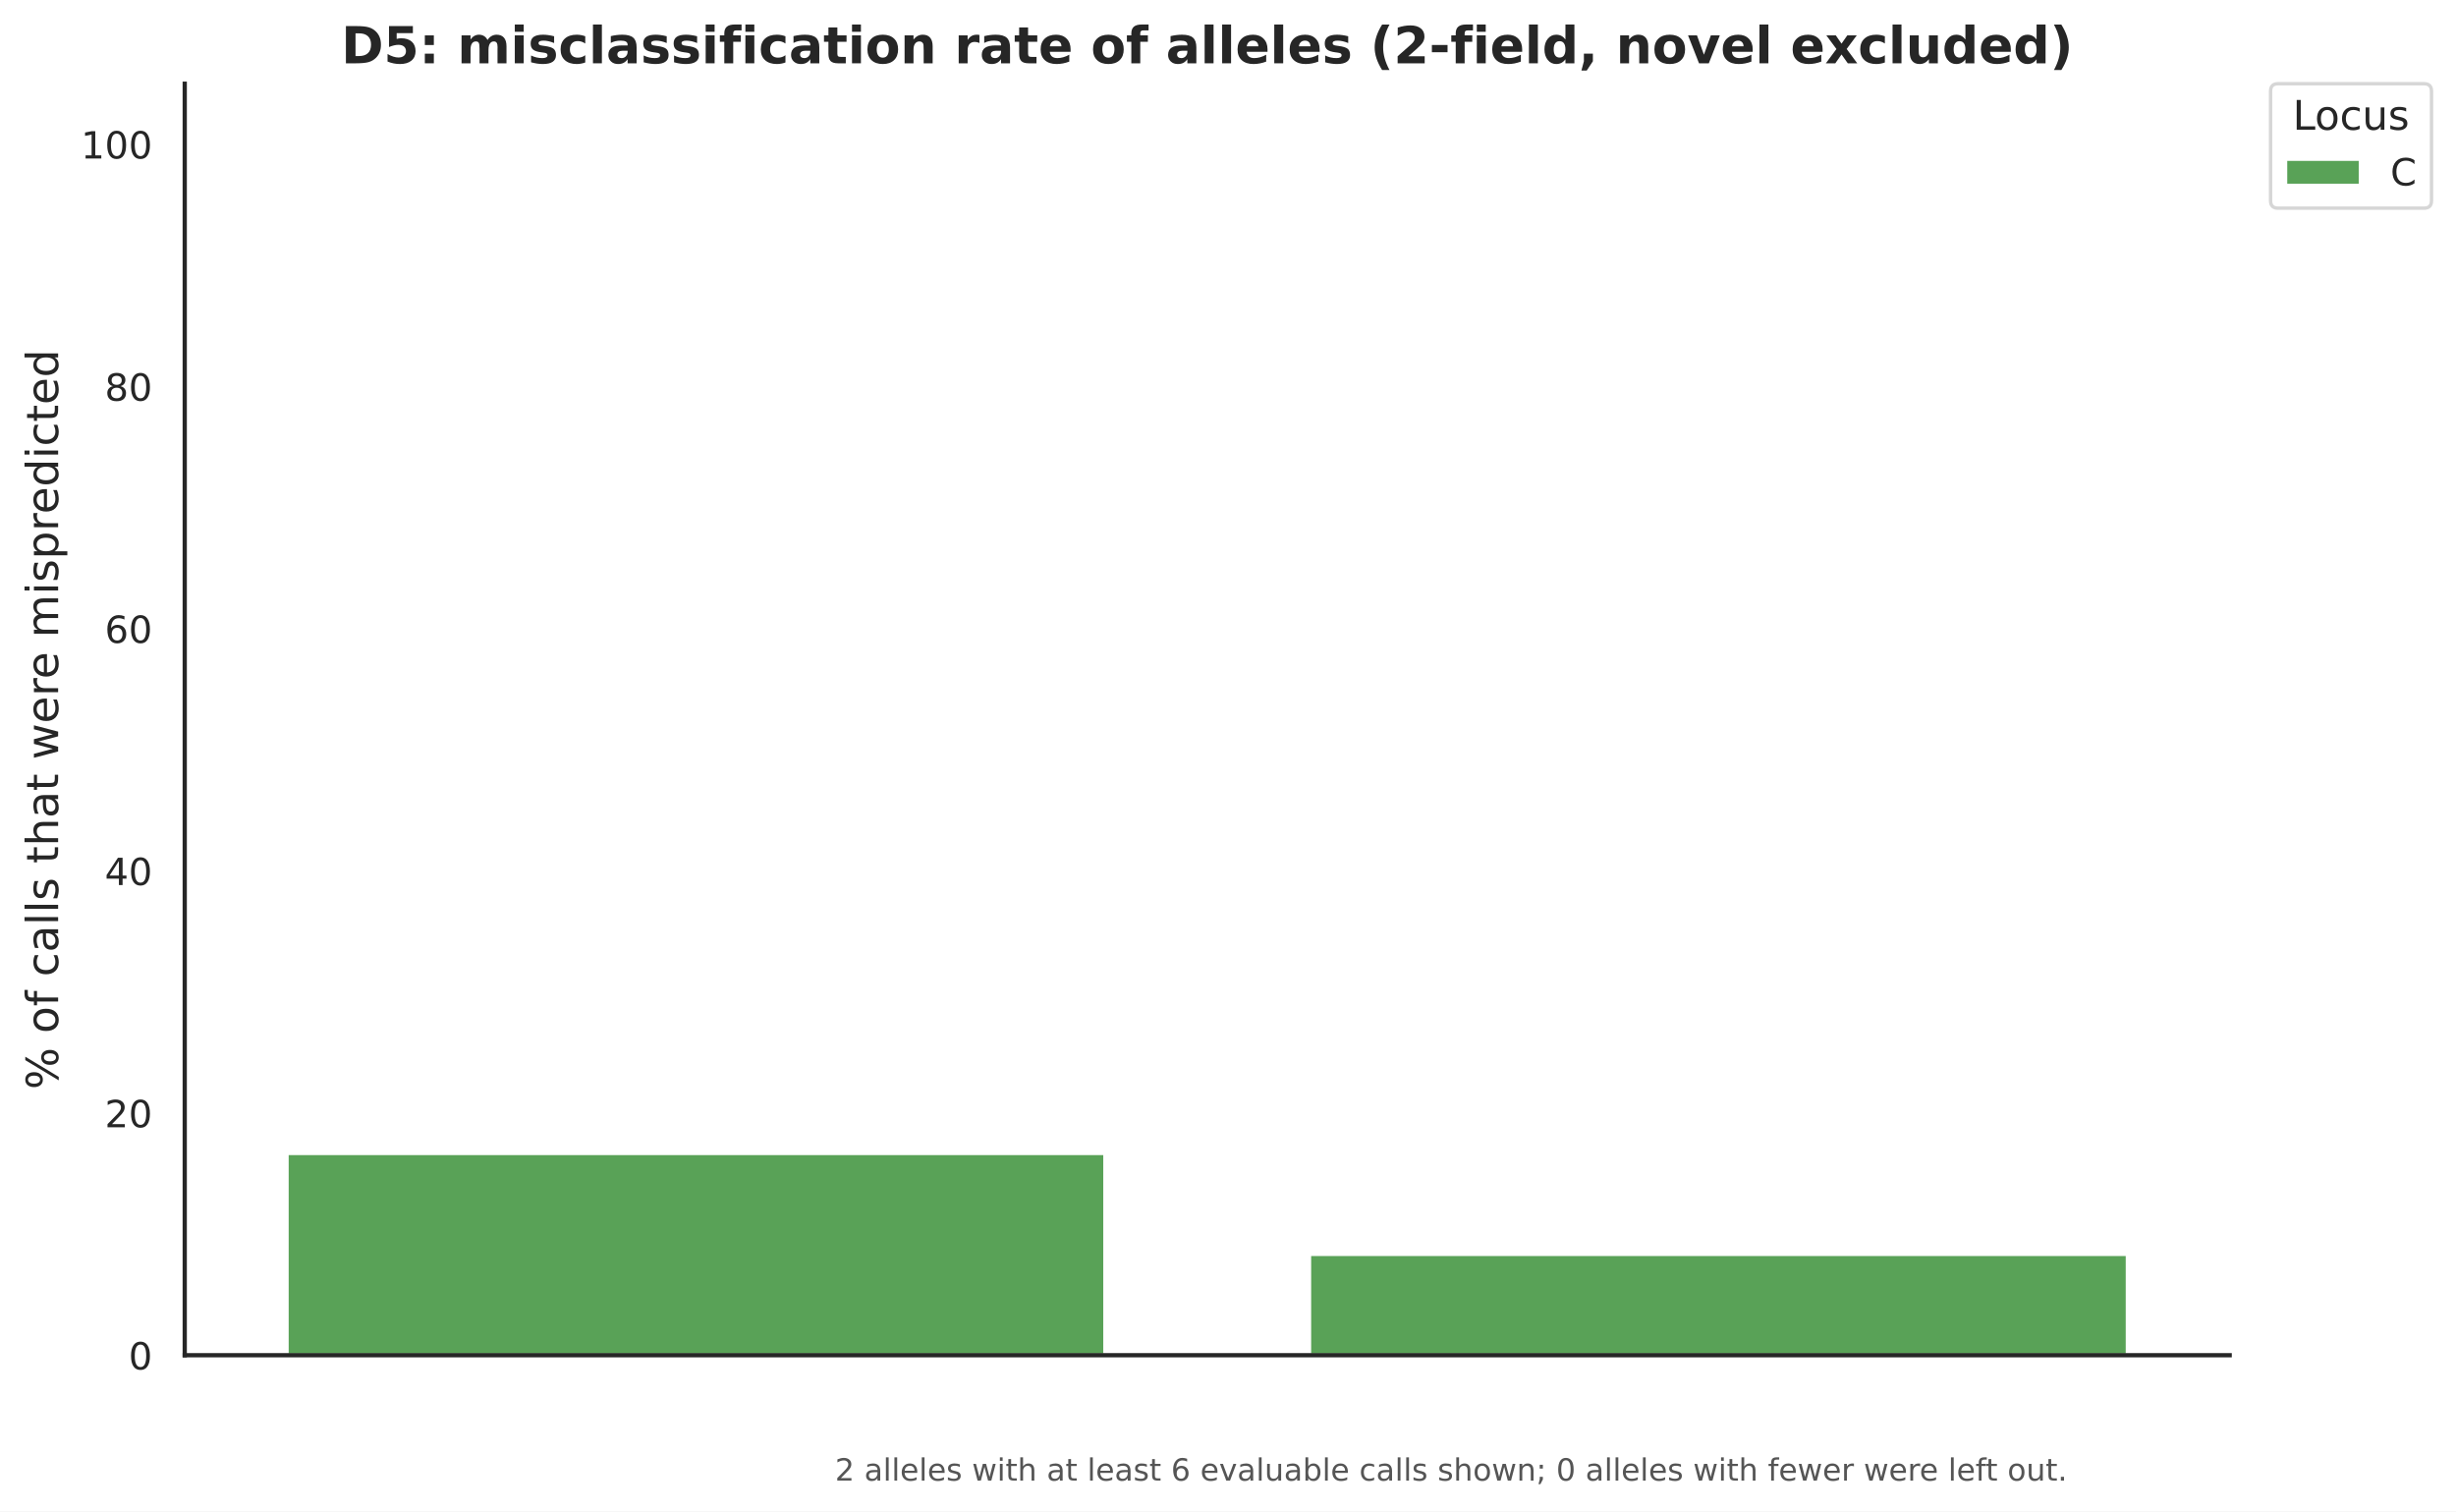
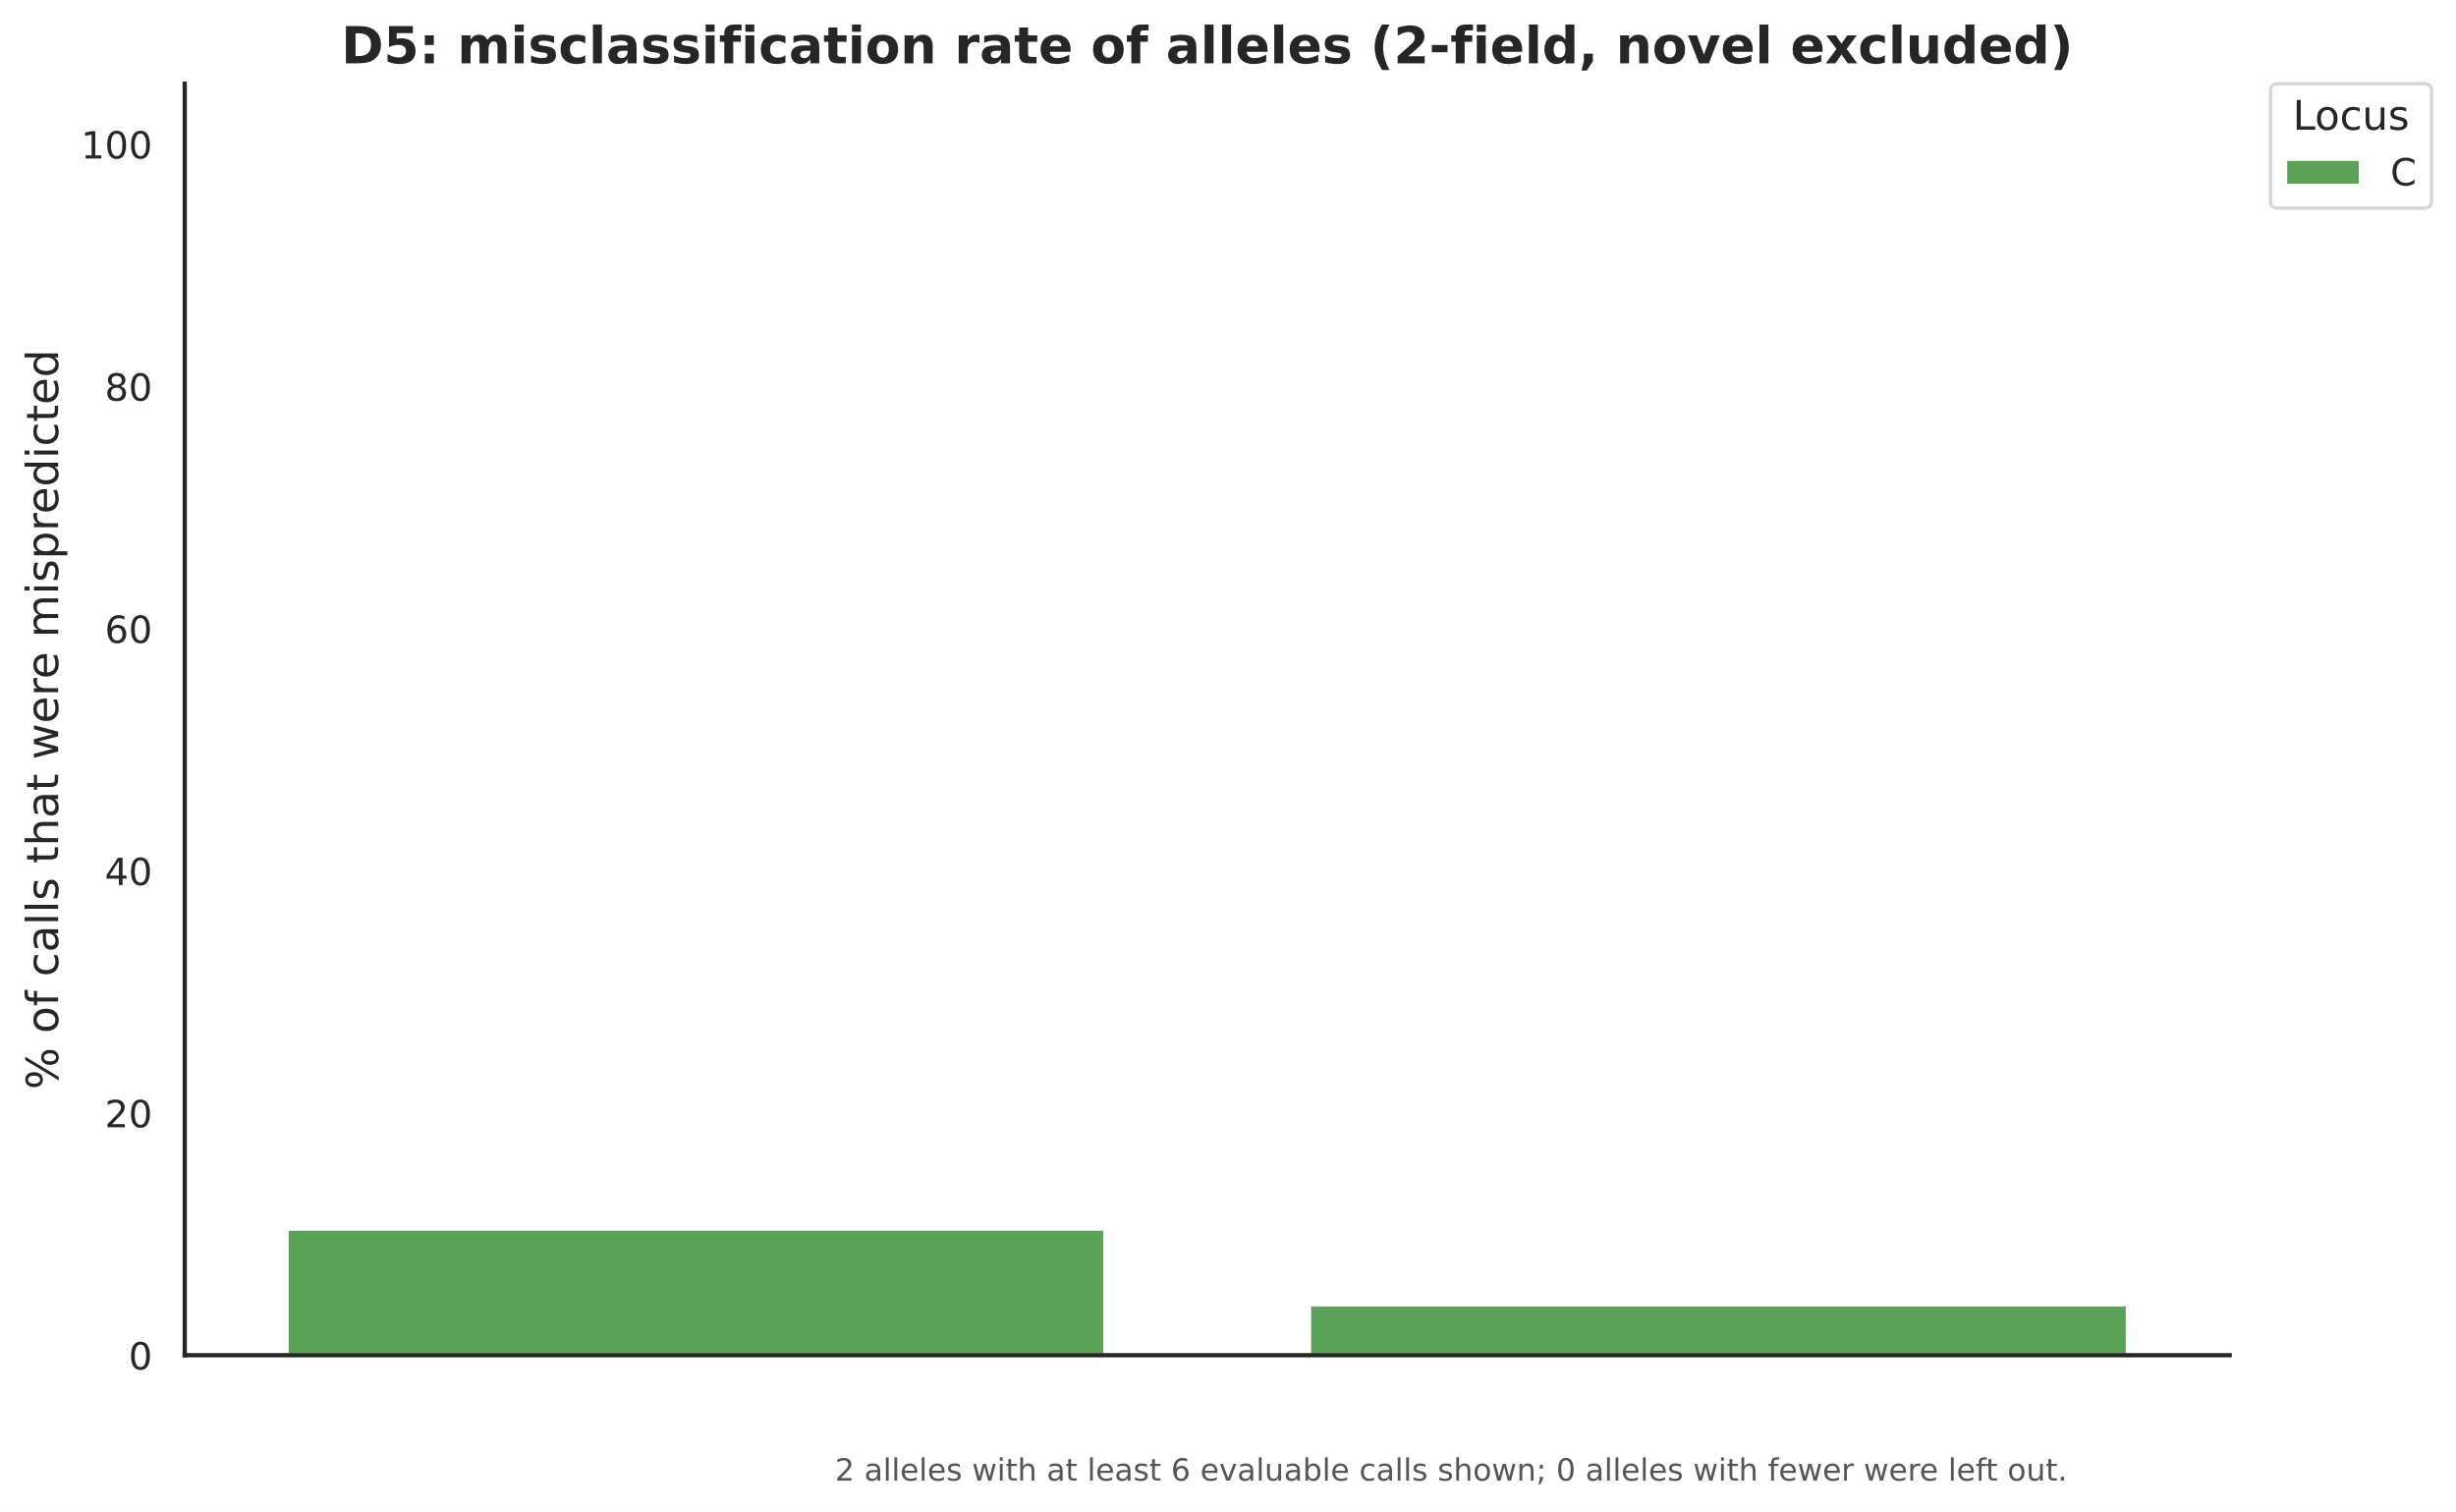
<svg xmlns="http://www.w3.org/2000/svg" xmlns:xlink="http://www.w3.org/1999/xlink" width="721.603pt" height="444.069pt" viewBox="0 0 721.603 444.069" version="1.1">
  <defs>
    <style type="text/css">*{stroke-linejoin: round; stroke-linecap: butt}</style>
  </defs>
  <g id="figure_1">
    <g id="patch_1">
      <path d="M 0 444.069  L 721.603 444.069  L 721.603 -0  L 0 -0  z " style="fill: #ffffff" />
    </g>
    <g id="axes_1">
      <g id="patch_2">
        <path d="M 54.278 398.158  L 655.106 398.158  L 655.106 24.598  L 54.278 24.598  z " style="fill: #ffffff" />
      </g>
      <g id="matplotlib.axis_1" />
      <g id="matplotlib.axis_2">
        <g id="ytick_1">
          <g id="text_1">
            <g style="fill: #262626" transform="translate(37.77906 402.3368) scale(0.11 -0.11)">
              <defs>
                <path id="DejaVuSans-30" d="M 2034 4250  Q 1547 4250 1301 3770  Q 1056 3291 1056 2328  Q 1056 1369 1301 889  Q 1547 409 2034 409  Q 2525 409 2770 889  Q 3016 1369 3016 2328  Q 3016 3291 2770 3770  Q 2525 4250 2034 4250  z M 2034 4750  Q 2819 4750 3233 4129  Q 3647 3509 3647 2328  Q 3647 1150 3233 529  Q 2819 -91 2034 -91  Q 1250 -91 836 529  Q 422 1150 422 2328  Q 422 3509 836 4129  Q 1250 4750 2034 4750  z " transform="scale(0.015625)" />
              </defs>
              <use xlink:href="#DejaVuSans-30" />
            </g>
          </g>
        </g>
        <g id="ytick_2">
          <g id="text_2">
            <g style="fill: #262626" transform="translate(30.78031 331.1825) scale(0.11 -0.11)">
              <defs>
                <path id="DejaVuSans-32" d="M 1228 531  L 3431 531  L 3431 0  L 469 0  L 469 531  Q 828 903 1448 1529  Q 2069 2156 2228 2338  Q 2531 2678 2651 2914  Q 2772 3150 2772 3378  Q 2772 3750 2511 3984  Q 2250 4219 1831 4219  Q 1534 4219 1204 4116  Q 875 4013 500 3803  L 500 4441  Q 881 4594 1212 4672  Q 1544 4750 1819 4750  Q 2544 4750 2975 4387  Q 3406 4025 3406 3419  Q 3406 3131 3298 2873  Q 3191 2616 2906 2266  Q 2828 2175 2409 1742  Q 1991 1309 1228 531  z " transform="scale(0.015625)" />
              </defs>
              <use xlink:href="#DejaVuSans-32" />
              <use xlink:href="#DejaVuSans-30" transform="translate(63.62305 0)" />
            </g>
          </g>
        </g>
        <g id="ytick_3">
          <g id="text_3">
            <g style="fill: #262626" transform="translate(30.78031 260.0282) scale(0.11 -0.11)">
              <defs>
                <path id="DejaVuSans-34" d="M 2419 4116  L 825 1625  L 2419 1625  L 2419 4116  z M 2253 4666  L 3047 4666  L 3047 1625  L 3713 1625  L 3713 1100  L 3047 1100  L 3047 0  L 2419 0  L 2419 1100  L 313 1100  L 313 1709  L 2253 4666  z " transform="scale(0.015625)" />
              </defs>
              <use xlink:href="#DejaVuSans-34" />
              <use xlink:href="#DejaVuSans-30" transform="translate(63.62305 0)" />
            </g>
          </g>
        </g>
        <g id="ytick_4">
          <g id="text_4">
            <g style="fill: #262626" transform="translate(30.78031 188.8739) scale(0.11 -0.11)">
              <defs>
                <path id="DejaVuSans-36" d="M 2113 2584  Q 1688 2584 1439 2293  Q 1191 2003 1191 1497  Q 1191 994 1439 701  Q 1688 409 2113 409  Q 2538 409 2786 701  Q 3034 994 3034 1497  Q 3034 2003 2786 2293  Q 2538 2584 2113 2584  z M 3366 4563  L 3366 3988  Q 3128 4100 2886 4159  Q 2644 4219 2406 4219  Q 1781 4219 1451 3797  Q 1122 3375 1075 2522  Q 1259 2794 1537 2939  Q 1816 3084 2150 3084  Q 2853 3084 3261 2657  Q 3669 2231 3669 1497  Q 3669 778 3244 343  Q 2819 -91 2113 -91  Q 1303 -91 875 529  Q 447 1150 447 2328  Q 447 3434 972 4092  Q 1497 4750 2381 4750  Q 2619 4750 2861 4703  Q 3103 4656 3366 4563  z " transform="scale(0.015625)" />
              </defs>
              <use xlink:href="#DejaVuSans-36" />
              <use xlink:href="#DejaVuSans-30" transform="translate(63.62305 0)" />
            </g>
          </g>
        </g>
        <g id="ytick_5">
          <g id="text_5">
            <g style="fill: #262626" transform="translate(30.78031 117.7197) scale(0.11 -0.11)">
              <defs>
                <path id="DejaVuSans-38" d="M 2034 2216  Q 1584 2216 1326 1975  Q 1069 1734 1069 1313  Q 1069 891 1326 650  Q 1584 409 2034 409  Q 2484 409 2743 651  Q 3003 894 3003 1313  Q 3003 1734 2745 1975  Q 2488 2216 2034 2216  z M 1403 2484  Q 997 2584 770 2862  Q 544 3141 544 3541  Q 544 4100 942 4425  Q 1341 4750 2034 4750  Q 2731 4750 3128 4425  Q 3525 4100 3525 3541  Q 3525 3141 3298 2862  Q 3072 2584 2669 2484  Q 3125 2378 3379 2068  Q 3634 1759 3634 1313  Q 3634 634 3220 271  Q 2806 -91 2034 -91  Q 1263 -91 848 271  Q 434 634 434 1313  Q 434 1759 690 2068  Q 947 2378 1403 2484  z M 1172 3481  Q 1172 3119 1398 2916  Q 1625 2713 2034 2713  Q 2441 2713 2670 2916  Q 2900 3119 2900 3481  Q 2900 3844 2670 4047  Q 2441 4250 2034 4250  Q 1625 4250 1398 4047  Q 1172 3844 1172 3481  z " transform="scale(0.015625)" />
              </defs>
              <use xlink:href="#DejaVuSans-38" />
              <use xlink:href="#DejaVuSans-30" transform="translate(63.62305 0)" />
            </g>
          </g>
        </g>
        <g id="ytick_6">
          <g id="text_6">
            <g style="fill: #262626" transform="translate(23.78156 46.56537) scale(0.11 -0.11)">
              <defs>
                <path id="DejaVuSans-31" d="M 794 531  L 1825 531  L 1825 4091  L 703 3866  L 703 4441  L 1819 4666  L 2450 4666  L 2450 531  L 3481 531  L 3481 0  L 794 0  L 794 531  z " transform="scale(0.015625)" />
              </defs>
              <use xlink:href="#DejaVuSans-31" />
              <use xlink:href="#DejaVuSans-30" transform="translate(63.62305 0)" />
              <use xlink:href="#DejaVuSans-30" transform="translate(127.2461 0)" />
            </g>
          </g>
        </g>
        <g id="text_7">
          <g style="fill: #262626" transform="translate(17.07797 320.0983) rotate(-90) scale(0.13 -0.13)">
            <defs>
              <path id="DejaVuSans-25" d="M 4653 2053  Q 4381 2053 4226 1822  Q 4072 1591 4072 1178  Q 4072 772 4226 539  Q 4381 306 4653 306  Q 4919 306 5073 539  Q 5228 772 5228 1178  Q 5228 1588 5073 1820  Q 4919 2053 4653 2053  z M 4653 2450  Q 5147 2450 5437 2106  Q 5728 1763 5728 1178  Q 5728 594 5436 251  Q 5144 -91 4653 -91  Q 4153 -91 3862 251  Q 3572 594 3572 1178  Q 3572 1766 3864 2108  Q 4156 2450 4653 2450  z M 1428 4353  Q 1159 4353 1004 4120  Q 850 3888 850 3481  Q 850 3069 1003 2837  Q 1156 2606 1428 2606  Q 1700 2606 1854 2837  Q 2009 3069 2009 3481  Q 2009 3884 1853 4118  Q 1697 4353 1428 4353  z M 4250 4750  L 4750 4750  L 1831 -91  L 1331 -91  L 4250 4750  z M 1428 4750  Q 1922 4750 2215 4408  Q 2509 4066 2509 3481  Q 2509 2891 2217 2550  Q 1925 2209 1428 2209  Q 931 2209 642 2551  Q 353 2894 353 3481  Q 353 4063 643 4406  Q 934 4750 1428 4750  z " transform="scale(0.015625)" />
              <path id="DejaVuSans-20" transform="scale(0.015625)" />
              <path id="DejaVuSans-6f" d="M 1959 3097  Q 1497 3097 1228 2736  Q 959 2375 959 1747  Q 959 1119 1226 758  Q 1494 397 1959 397  Q 2419 397 2687 759  Q 2956 1122 2956 1747  Q 2956 2369 2687 2733  Q 2419 3097 1959 3097  z M 1959 3584  Q 2709 3584 3137 3096  Q 3566 2609 3566 1747  Q 3566 888 3137 398  Q 2709 -91 1959 -91  Q 1206 -91 779 398  Q 353 888 353 1747  Q 353 2609 779 3096  Q 1206 3584 1959 3584  z " transform="scale(0.015625)" />
              <path id="DejaVuSans-66" d="M 2375 4863  L 2375 4384  L 1825 4384  Q 1516 4384 1395 4259  Q 1275 4134 1275 3809  L 1275 3500  L 2222 3500  L 2222 3053  L 1275 3053  L 1275 0  L 697 0  L 697 3053  L 147 3053  L 147 3500  L 697 3500  L 697 3744  Q 697 4328 969 4595  Q 1241 4863 1831 4863  L 2375 4863  z " transform="scale(0.015625)" />
              <path id="DejaVuSans-63" d="M 3122 3366  L 3122 2828  Q 2878 2963 2633 3030  Q 2388 3097 2138 3097  Q 1578 3097 1268 2742  Q 959 2388 959 1747  Q 959 1106 1268 751  Q 1578 397 2138 397  Q 2388 397 2633 464  Q 2878 531 3122 666  L 3122 134  Q 2881 22 2623 -34  Q 2366 -91 2075 -91  Q 1284 -91 818 406  Q 353 903 353 1747  Q 353 2603 823 3093  Q 1294 3584 2113 3584  Q 2378 3584 2631 3529  Q 2884 3475 3122 3366  z " transform="scale(0.015625)" />
              <path id="DejaVuSans-61" d="M 2194 1759  Q 1497 1759 1228 1600  Q 959 1441 959 1056  Q 959 750 1161 570  Q 1363 391 1709 391  Q 2188 391 2477 730  Q 2766 1069 2766 1631  L 2766 1759  L 2194 1759  z M 3341 1997  L 3341 0  L 2766 0  L 2766 531  Q 2569 213 2275 61  Q 1981 -91 1556 -91  Q 1019 -91 701 211  Q 384 513 384 1019  Q 384 1609 779 1909  Q 1175 2209 1959 2209  L 2766 2209  L 2766 2266  Q 2766 2663 2505 2880  Q 2244 3097 1772 3097  Q 1472 3097 1187 3025  Q 903 2953 641 2809  L 641 3341  Q 956 3463 1253 3523  Q 1550 3584 1831 3584  Q 2591 3584 2966 3190  Q 3341 2797 3341 1997  z " transform="scale(0.015625)" />
              <path id="DejaVuSans-6c" d="M 603 4863  L 1178 4863  L 1178 0  L 603 0  L 603 4863  z " transform="scale(0.015625)" />
              <path id="DejaVuSans-73" d="M 2834 3397  L 2834 2853  Q 2591 2978 2328 3040  Q 2066 3103 1784 3103  Q 1356 3103 1142 2972  Q 928 2841 928 2578  Q 928 2378 1081 2264  Q 1234 2150 1697 2047  L 1894 2003  Q 2506 1872 2764 1633  Q 3022 1394 3022 966  Q 3022 478 2636 193  Q 2250 -91 1575 -91  Q 1294 -91 989 -36  Q 684 19 347 128  L 347 722  Q 666 556 975 473  Q 1284 391 1588 391  Q 1994 391 2212 530  Q 2431 669 2431 922  Q 2431 1156 2273 1281  Q 2116 1406 1581 1522  L 1381 1569  Q 847 1681 609 1914  Q 372 2147 372 2553  Q 372 3047 722 3315  Q 1072 3584 1716 3584  Q 2034 3584 2315 3537  Q 2597 3491 2834 3397  z " transform="scale(0.015625)" />
              <path id="DejaVuSans-74" d="M 1172 4494  L 1172 3500  L 2356 3500  L 2356 3053  L 1172 3053  L 1172 1153  Q 1172 725 1289 603  Q 1406 481 1766 481  L 2356 481  L 2356 0  L 1766 0  Q 1100 0 847 248  Q 594 497 594 1153  L 594 3053  L 172 3053  L 172 3500  L 594 3500  L 594 4494  L 1172 4494  z " transform="scale(0.015625)" />
              <path id="DejaVuSans-68" d="M 3513 2113  L 3513 0  L 2938 0  L 2938 2094  Q 2938 2591 2744 2837  Q 2550 3084 2163 3084  Q 1697 3084 1428 2787  Q 1159 2491 1159 1978  L 1159 0  L 581 0  L 581 4863  L 1159 4863  L 1159 2956  Q 1366 3272 1645 3428  Q 1925 3584 2291 3584  Q 2894 3584 3203 3211  Q 3513 2838 3513 2113  z " transform="scale(0.015625)" />
              <path id="DejaVuSans-77" d="M 269 3500  L 844 3500  L 1563 769  L 2278 3500  L 2956 3500  L 3675 769  L 4391 3500  L 4966 3500  L 4050 0  L 3372 0  L 2619 2869  L 1863 0  L 1184 0  L 269 3500  z " transform="scale(0.015625)" />
              <path id="DejaVuSans-65" d="M 3597 1894  L 3597 1613  L 953 1613  Q 991 1019 1311 708  Q 1631 397 2203 397  Q 2534 397 2845 478  Q 3156 559 3463 722  L 3463 178  Q 3153 47 2828 -22  Q 2503 -91 2169 -91  Q 1331 -91 842 396  Q 353 884 353 1716  Q 353 2575 817 3079  Q 1281 3584 2069 3584  Q 2775 3584 3186 3129  Q 3597 2675 3597 1894  z M 3022 2063  Q 3016 2534 2758 2815  Q 2500 3097 2075 3097  Q 1594 3097 1305 2825  Q 1016 2553 972 2059  L 3022 2063  z " transform="scale(0.015625)" />
              <path id="DejaVuSans-72" d="M 2631 2963  Q 2534 3019 2420 3045  Q 2306 3072 2169 3072  Q 1681 3072 1420 2755  Q 1159 2438 1159 1844  L 1159 0  L 581 0  L 581 3500  L 1159 3500  L 1159 2956  Q 1341 3275 1631 3429  Q 1922 3584 2338 3584  Q 2397 3584 2469 3576  Q 2541 3569 2628 3553  L 2631 2963  z " transform="scale(0.015625)" />
              <path id="DejaVuSans-6d" d="M 3328 2828  Q 3544 3216 3844 3400  Q 4144 3584 4550 3584  Q 5097 3584 5394 3201  Q 5691 2819 5691 2113  L 5691 0  L 5113 0  L 5113 2094  Q 5113 2597 4934 2840  Q 4756 3084 4391 3084  Q 3944 3084 3684 2787  Q 3425 2491 3425 1978  L 3425 0  L 2847 0  L 2847 2094  Q 2847 2600 2669 2842  Q 2491 3084 2119 3084  Q 1678 3084 1418 2786  Q 1159 2488 1159 1978  L 1159 0  L 581 0  L 581 3500  L 1159 3500  L 1159 2956  Q 1356 3278 1631 3431  Q 1906 3584 2284 3584  Q 2666 3584 2933 3390  Q 3200 3197 3328 2828  z " transform="scale(0.015625)" />
              <path id="DejaVuSans-69" d="M 603 3500  L 1178 3500  L 1178 0  L 603 0  L 603 3500  z M 603 4863  L 1178 4863  L 1178 4134  L 603 4134  L 603 4863  z " transform="scale(0.015625)" />
              <path id="DejaVuSans-70" d="M 1159 525  L 1159 -1331  L 581 -1331  L 581 3500  L 1159 3500  L 1159 2969  Q 1341 3281 1617 3432  Q 1894 3584 2278 3584  Q 2916 3584 3314 3078  Q 3713 2572 3713 1747  Q 3713 922 3314 415  Q 2916 -91 2278 -91  Q 1894 -91 1617 61  Q 1341 213 1159 525  z M 3116 1747  Q 3116 2381 2855 2742  Q 2594 3103 2138 3103  Q 1681 3103 1420 2742  Q 1159 2381 1159 1747  Q 1159 1113 1420 752  Q 1681 391 2138 391  Q 2594 391 2855 752  Q 3116 1113 3116 1747  z " transform="scale(0.015625)" />
              <path id="DejaVuSans-64" d="M 2906 2969  L 2906 4863  L 3481 4863  L 3481 0  L 2906 0  L 2906 525  Q 2725 213 2448 61  Q 2172 -91 1784 -91  Q 1150 -91 751 415  Q 353 922 353 1747  Q 353 2572 751 3078  Q 1150 3584 1784 3584  Q 2172 3584 2448 3432  Q 2725 3281 2906 2969  z M 947 1747  Q 947 1113 1208 752  Q 1469 391 1925 391  Q 2381 391 2643 752  Q 2906 1113 2906 1747  Q 2906 2381 2643 2742  Q 2381 3103 1925 3103  Q 1469 3103 1208 2742  Q 947 2381 947 1747  z " transform="scale(0.015625)" />
            </defs>
            <use xlink:href="#DejaVuSans-25" />
            <use xlink:href="#DejaVuSans-20" transform="translate(95.01953 0)" />
            <use xlink:href="#DejaVuSans-6f" transform="translate(126.8066 0)" />
            <use xlink:href="#DejaVuSans-66" transform="translate(187.9883 0)" />
            <use xlink:href="#DejaVuSans-20" transform="translate(223.1934 0)" />
            <use xlink:href="#DejaVuSans-63" transform="translate(254.9805 0)" />
            <use xlink:href="#DejaVuSans-61" transform="translate(309.9609 0)" />
            <use xlink:href="#DejaVuSans-6c" transform="translate(371.2402 0)" />
            <use xlink:href="#DejaVuSans-6c" transform="translate(399.0234 0)" />
            <use xlink:href="#DejaVuSans-73" transform="translate(426.8066 0)" />
            <use xlink:href="#DejaVuSans-20" transform="translate(478.9062 0)" />
            <use xlink:href="#DejaVuSans-74" transform="translate(510.6934 0)" />
            <use xlink:href="#DejaVuSans-68" transform="translate(549.9023 0)" />
            <use xlink:href="#DejaVuSans-61" transform="translate(613.2812 0)" />
            <use xlink:href="#DejaVuSans-74" transform="translate(674.5605 0)" />
            <use xlink:href="#DejaVuSans-20" transform="translate(713.7695 0)" />
            <use xlink:href="#DejaVuSans-77" transform="translate(745.5566 0)" />
            <use xlink:href="#DejaVuSans-65" transform="translate(827.3438 0)" />
            <use xlink:href="#DejaVuSans-72" transform="translate(888.8672 0)" />
            <use xlink:href="#DejaVuSans-65" transform="translate(927.7305 0)" />
            <use xlink:href="#DejaVuSans-20" transform="translate(989.2539 0)" />
            <use xlink:href="#DejaVuSans-6d" transform="translate(1021.041 0)" />
            <use xlink:href="#DejaVuSans-69" transform="translate(1118.453 0)" />
            <use xlink:href="#DejaVuSans-73" transform="translate(1146.236 0)" />
            <use xlink:href="#DejaVuSans-70" transform="translate(1198.336 0)" />
            <use xlink:href="#DejaVuSans-72" transform="translate(1261.812 0)" />
            <use xlink:href="#DejaVuSans-65" transform="translate(1300.676 0)" />
            <use xlink:href="#DejaVuSans-64" transform="translate(1362.199 0)" />
            <use xlink:href="#DejaVuSans-69" transform="translate(1425.676 0)" />
            <use xlink:href="#DejaVuSans-63" transform="translate(1453.459 0)" />
            <use xlink:href="#DejaVuSans-74" transform="translate(1508.439 0)" />
            <use xlink:href="#DejaVuSans-65" transform="translate(1547.648 0)" />
            <use xlink:href="#DejaVuSans-64" transform="translate(1609.172 0)" />
          </g>
        </g>
      </g>
      <g id="patch_3">
-         <path d="M 84.319 398.158  L 324.65 398.158  L 324.65 338.862  L 84.319 338.862  z " clip-path="url(#p9d03a71283)" style="fill: #59a257; stroke: #ffffff; stroke-linejoin: miter" />
+         <path d="M 84.319 398.158  L 324.65 398.158  L 324.65 361.098  L 84.319 361.098  z " clip-path="url(#p4bc89dd3f9)" style="fill: #59a257; stroke: #ffffff; stroke-linejoin: miter" />
      </g>
      <g id="patch_4">
-         <path d="M 384.733 398.158  L 625.064 398.158  L 625.064 368.51  L 384.733 368.51  z " clip-path="url(#p9d03a71283)" style="fill: #59a257; stroke: #ffffff; stroke-linejoin: miter" />
+         <path d="M 384.733 398.158  L 625.064 398.158  L 625.064 383.334  L 384.733 383.334  z " clip-path="url(#p4bc89dd3f9)" style="fill: #59a257; stroke: #ffffff; stroke-linejoin: miter" />
      </g>
      <g id="patch_5">
-         <path d="M 204.485 398.158  L 204.485 398.158  L 204.485 398.158  L 204.485 398.158  z " clip-path="url(#p9d03a71283)" style="fill: #59a257; stroke: #ffffff; stroke-linejoin: miter" />
+         <path d="M 204.485 398.158  L 204.485 398.158  L 204.485 398.158  L 204.485 398.158  z " clip-path="url(#p4bc89dd3f9)" style="fill: #59a257; stroke: #ffffff; stroke-linejoin: miter" />
      </g>
      <g id="line2d_1">
-         <path clip-path="url(#p9d03a71283)" style="fill: none; stroke: #424242; stroke-width: 2.25; stroke-linecap: round" />
+         <path clip-path="url(#p4bc89dd3f9)" style="fill: none; stroke: #424242; stroke-width: 2.25; stroke-linecap: round" />
      </g>
      <g id="line2d_2">
-         <path clip-path="url(#p9d03a71283)" style="fill: none; stroke: #424242; stroke-width: 2.25; stroke-linecap: round" />
+         <path clip-path="url(#p4bc89dd3f9)" style="fill: none; stroke: #424242; stroke-width: 2.25; stroke-linecap: round" />
      </g>
      <g id="patch_6">
        <path d="M 54.278 398.158  L 54.278 24.598  " style="fill: none; stroke: #262626; stroke-width: 1.25; stroke-linejoin: miter; stroke-linecap: square" />
      </g>
      <g id="patch_7">
        <path d="M 54.278 398.158  L 655.106 398.158  " style="fill: none; stroke: #262626; stroke-width: 1.25; stroke-linejoin: miter; stroke-linecap: square" />
      </g>
      <g id="text_8">
        <g style="fill: #262626" transform="translate(100.2578 18.59766) scale(0.15 -0.15)">
          <defs>
            <path id="DejaVuSans-Bold-44" d="M 1791 3756  L 1791 909  L 2222 909  Q 2959 909 3348 1275  Q 3738 1641 3738 2338  Q 3738 3031 3350 3393  Q 2963 3756 2222 3756  L 1791 3756  z M 588 4666  L 1856 4666  Q 2919 4666 3439 4514  Q 3959 4363 4331 4000  Q 4659 3684 4818 3271  Q 4978 2859 4978 2338  Q 4978 1809 4818 1395  Q 4659 981 4331 666  Q 3956 303 3431 151  Q 2906 0 1856 0  L 588 0  L 588 4666  z " transform="scale(0.015625)" />
            <path id="DejaVuSans-Bold-35" d="M 678 4666  L 3669 4666  L 3669 3781  L 1638 3781  L 1638 3059  Q 1775 3097 1914 3117  Q 2053 3138 2203 3138  Q 3056 3138 3531 2711  Q 4006 2284 4006 1522  Q 4006 766 3489 337  Q 2972 -91 2053 -91  Q 1656 -91 1267 -14  Q 878 63 494 219  L 494 1166  Q 875 947 1217 837  Q 1559 728 1863 728  Q 2300 728 2551 942  Q 2803 1156 2803 1522  Q 2803 1891 2551 2103  Q 2300 2316 1863 2316  Q 1603 2316 1309 2248  Q 1016 2181 678 2041  L 678 4666  z " transform="scale(0.015625)" />
            <path id="DejaVuSans-Bold-3a" d="M 716 3500  L 1844 3500  L 1844 2291  L 716 2291  L 716 3500  z M 716 1209  L 1844 1209  L 1844 0  L 716 0  L 716 1209  z " transform="scale(0.015625)" />
            <path id="DejaVuSans-Bold-20" transform="scale(0.015625)" />
            <path id="DejaVuSans-Bold-6d" d="M 3781 2919  Q 3994 3244 4286 3414  Q 4578 3584 4928 3584  Q 5531 3584 5847 3212  Q 6163 2841 6163 2131  L 6163 0  L 5038 0  L 5038 1825  Q 5041 1866 5042 1909  Q 5044 1953 5044 2034  Q 5044 2406 4934 2573  Q 4825 2741 4581 2741  Q 4263 2741 4089 2478  Q 3916 2216 3909 1719  L 3909 0  L 2784 0  L 2784 1825  Q 2784 2406 2684 2573  Q 2584 2741 2328 2741  Q 2006 2741 1831 2477  Q 1656 2213 1656 1722  L 1656 0  L 531 0  L 531 3500  L 1656 3500  L 1656 2988  Q 1863 3284 2130 3434  Q 2397 3584 2719 3584  Q 3081 3584 3359 3409  Q 3638 3234 3781 2919  z " transform="scale(0.015625)" />
            <path id="DejaVuSans-Bold-69" d="M 538 3500  L 1656 3500  L 1656 0  L 538 0  L 538 3500  z M 538 4863  L 1656 4863  L 1656 3950  L 538 3950  L 538 4863  z " transform="scale(0.015625)" />
            <path id="DejaVuSans-Bold-73" d="M 3272 3391  L 3272 2541  Q 2913 2691 2578 2766  Q 2244 2841 1947 2841  Q 1628 2841 1473 2761  Q 1319 2681 1319 2516  Q 1319 2381 1436 2309  Q 1553 2238 1856 2203  L 2053 2175  Q 2913 2066 3209 1816  Q 3506 1566 3506 1031  Q 3506 472 3093 190  Q 2681 -91 1863 -91  Q 1516 -91 1145 -36  Q 775 19 384 128  L 384 978  Q 719 816 1070 734  Q 1422 653 1784 653  Q 2113 653 2278 743  Q 2444 834 2444 1013  Q 2444 1163 2330 1236  Q 2216 1309 1875 1350  L 1678 1375  Q 931 1469 631 1722  Q 331 1975 331 2491  Q 331 3047 712 3315  Q 1094 3584 1881 3584  Q 2191 3584 2531 3537  Q 2872 3491 3272 3391  z " transform="scale(0.015625)" />
            <path id="DejaVuSans-Bold-63" d="M 3366 3391  L 3366 2478  Q 3138 2634 2908 2709  Q 2678 2784 2431 2784  Q 1963 2784 1702 2511  Q 1441 2238 1441 1747  Q 1441 1256 1702 982  Q 1963 709 2431 709  Q 2694 709 2930 787  Q 3166 866 3366 1019  L 3366 103  Q 3103 6 2833 -42  Q 2563 -91 2291 -91  Q 1344 -91 809 395  Q 275 881 275 1747  Q 275 2613 809 3098  Q 1344 3584 2291 3584  Q 2566 3584 2833 3536  Q 3100 3488 3366 3391  z " transform="scale(0.015625)" />
            <path id="DejaVuSans-Bold-6c" d="M 538 4863  L 1656 4863  L 1656 0  L 538 0  L 538 4863  z " transform="scale(0.015625)" />
            <path id="DejaVuSans-Bold-61" d="M 2106 1575  Q 1756 1575 1579 1456  Q 1403 1338 1403 1106  Q 1403 894 1545 773  Q 1688 653 1941 653  Q 2256 653 2472 879  Q 2688 1106 2688 1447  L 2688 1575  L 2106 1575  z M 3816 1997  L 3816 0  L 2688 0  L 2688 519  Q 2463 200 2181 54  Q 1900 -91 1497 -91  Q 953 -91 614 226  Q 275 544 275 1050  Q 275 1666 698 1953  Q 1122 2241 2028 2241  L 2688 2241  L 2688 2328  Q 2688 2594 2478 2717  Q 2269 2841 1825 2841  Q 1466 2841 1156 2769  Q 847 2697 581 2553  L 581 3406  Q 941 3494 1303 3539  Q 1666 3584 2028 3584  Q 2975 3584 3395 3211  Q 3816 2838 3816 1997  z " transform="scale(0.015625)" />
            <path id="DejaVuSans-Bold-66" d="M 2841 4863  L 2841 4128  L 2222 4128  Q 1984 4128 1890 4042  Q 1797 3956 1797 3744  L 1797 3500  L 2753 3500  L 2753 2700  L 1797 2700  L 1797 0  L 678 0  L 678 2700  L 122 2700  L 122 3500  L 678 3500  L 678 3744  Q 678 4316 997 4589  Q 1316 4863 1984 4863  L 2841 4863  z " transform="scale(0.015625)" />
            <path id="DejaVuSans-Bold-74" d="M 1759 4494  L 1759 3500  L 2913 3500  L 2913 2700  L 1759 2700  L 1759 1216  Q 1759 972 1856 886  Q 1953 800 2241 800  L 2816 800  L 2816 0  L 1856 0  Q 1194 0 917 276  Q 641 553 641 1216  L 641 2700  L 84 2700  L 84 3500  L 641 3500  L 641 4494  L 1759 4494  z " transform="scale(0.015625)" />
            <path id="DejaVuSans-Bold-6f" d="M 2203 2784  Q 1831 2784 1636 2517  Q 1441 2250 1441 1747  Q 1441 1244 1636 976  Q 1831 709 2203 709  Q 2569 709 2762 976  Q 2956 1244 2956 1747  Q 2956 2250 2762 2517  Q 2569 2784 2203 2784  z M 2203 3584  Q 3106 3584 3614 3096  Q 4122 2609 4122 1747  Q 4122 884 3614 396  Q 3106 -91 2203 -91  Q 1297 -91 786 396  Q 275 884 275 1747  Q 275 2609 786 3096  Q 1297 3584 2203 3584  z " transform="scale(0.015625)" />
            <path id="DejaVuSans-Bold-6e" d="M 4056 2131  L 4056 0  L 2931 0  L 2931 347  L 2931 1631  Q 2931 2084 2911 2256  Q 2891 2428 2841 2509  Q 2775 2619 2662 2680  Q 2550 2741 2406 2741  Q 2056 2741 1856 2470  Q 1656 2200 1656 1722  L 1656 0  L 538 0  L 538 3500  L 1656 3500  L 1656 2988  Q 1909 3294 2193 3439  Q 2478 3584 2822 3584  Q 3428 3584 3742 3212  Q 4056 2841 4056 2131  z " transform="scale(0.015625)" />
            <path id="DejaVuSans-Bold-72" d="M 3138 2547  Q 2991 2616 2845 2648  Q 2700 2681 2553 2681  Q 2122 2681 1889 2404  Q 1656 2128 1656 1613  L 1656 0  L 538 0  L 538 3500  L 1656 3500  L 1656 2925  Q 1872 3269 2151 3426  Q 2431 3584 2822 3584  Q 2878 3584 2943 3579  Q 3009 3575 3134 3559  L 3138 2547  z " transform="scale(0.015625)" />
            <path id="DejaVuSans-Bold-65" d="M 4031 1759  L 4031 1441  L 1416 1441  Q 1456 1047 1700 850  Q 1944 653 2381 653  Q 2734 653 3104 758  Q 3475 863 3866 1075  L 3866 213  Q 3469 63 3072 -14  Q 2675 -91 2278 -91  Q 1328 -91 801 392  Q 275 875 275 1747  Q 275 2603 792 3093  Q 1309 3584 2216 3584  Q 3041 3584 3536 3087  Q 4031 2591 4031 1759  z M 2881 2131  Q 2881 2450 2695 2645  Q 2509 2841 2209 2841  Q 1884 2841 1681 2658  Q 1478 2475 1428 2131  L 2881 2131  z " transform="scale(0.015625)" />
            <path id="DejaVuSans-Bold-28" d="M 2413 -844  L 1484 -844  Q 1006 -72 778 623  Q 550 1319 550 2003  Q 550 2688 779 3389  Q 1009 4091 1484 4856  L 2413 4856  Q 2013 4116 1813 3408  Q 1613 2700 1613 2009  Q 1613 1319 1811 609  Q 2009 -100 2413 -844  z " transform="scale(0.015625)" />
            <path id="DejaVuSans-Bold-32" d="M 1844 884  L 3897 884  L 3897 0  L 506 0  L 506 884  L 2209 2388  Q 2438 2594 2547 2791  Q 2656 2988 2656 3200  Q 2656 3528 2436 3728  Q 2216 3928 1850 3928  Q 1569 3928 1234 3808  Q 900 3688 519 3450  L 519 4475  Q 925 4609 1322 4679  Q 1719 4750 2100 4750  Q 2938 4750 3402 4381  Q 3866 4013 3866 3353  Q 3866 2972 3669 2642  Q 3472 2313 2841 1759  L 1844 884  z " transform="scale(0.015625)" />
            <path id="DejaVuSans-Bold-2d" d="M 347 2297  L 2309 2297  L 2309 1388  L 347 1388  L 347 2297  z " transform="scale(0.015625)" />
            <path id="DejaVuSans-Bold-64" d="M 2919 2988  L 2919 4863  L 4044 4863  L 4044 0  L 2919 0  L 2919 506  Q 2688 197 2409 53  Q 2131 -91 1766 -91  Q 1119 -91 703 423  Q 288 938 288 1747  Q 288 2556 703 3070  Q 1119 3584 1766 3584  Q 2128 3584 2408 3439  Q 2688 3294 2919 2988  z M 2181 722  Q 2541 722 2730 984  Q 2919 1247 2919 1747  Q 2919 2247 2730 2509  Q 2541 2772 2181 2772  Q 1825 2772 1636 2509  Q 1447 2247 1447 1747  Q 1447 1247 1636 984  Q 1825 722 2181 722  z " transform="scale(0.015625)" />
            <path id="DejaVuSans-Bold-2c" d="M 653 1209  L 1778 1209  L 1778 256  L 1006 -909  L 341 -909  L 653 256  L 653 1209  z " transform="scale(0.015625)" />
            <path id="DejaVuSans-Bold-76" d="M 97 3500  L 1216 3500  L 2088 1081  L 2956 3500  L 4078 3500  L 2700 0  L 1472 0  L 97 3500  z " transform="scale(0.015625)" />
            <path id="DejaVuSans-Bold-78" d="M 1422 1791  L 159 3500  L 1344 3500  L 2059 2463  L 2784 3500  L 3969 3500  L 2706 1797  L 4031 0  L 2847 0  L 2059 1106  L 1281 0  L 97 0  L 1422 1791  z " transform="scale(0.015625)" />
            <path id="DejaVuSans-Bold-75" d="M 500 1363  L 500 3500  L 1625 3500  L 1625 3150  Q 1625 2866 1622 2436  Q 1619 2006 1619 1863  Q 1619 1441 1641 1255  Q 1663 1069 1716 984  Q 1784 875 1895 815  Q 2006 756 2150 756  Q 2500 756 2700 1025  Q 2900 1294 2900 1772  L 2900 3500  L 4019 3500  L 4019 0  L 2900 0  L 2900 506  Q 2647 200 2364 54  Q 2081 -91 1741 -91  Q 1134 -91 817 281  Q 500 653 500 1363  z " transform="scale(0.015625)" />
            <path id="DejaVuSans-Bold-29" d="M 513 -844  Q 913 -100 1113 609  Q 1313 1319 1313 2009  Q 1313 2700 1113 3408  Q 913 4116 513 4856  L 1441 4856  Q 1916 4091 2145 3389  Q 2375 2688 2375 2003  Q 2375 1319 2147 623  Q 1919 -72 1441 -844  L 513 -844  z " transform="scale(0.015625)" />
          </defs>
          <use xlink:href="#DejaVuSans-Bold-44" />
          <use xlink:href="#DejaVuSans-Bold-35" transform="translate(83.00781 0)" />
          <use xlink:href="#DejaVuSans-Bold-3a" transform="translate(152.5879 0)" />
          <use xlink:href="#DejaVuSans-Bold-20" transform="translate(192.5781 0)" />
          <use xlink:href="#DejaVuSans-Bold-6d" transform="translate(227.3926 0)" />
          <use xlink:href="#DejaVuSans-Bold-69" transform="translate(331.5918 0)" />
          <use xlink:href="#DejaVuSans-Bold-73" transform="translate(365.8691 0)" />
          <use xlink:href="#DejaVuSans-Bold-63" transform="translate(425.3906 0)" />
          <use xlink:href="#DejaVuSans-Bold-6c" transform="translate(484.668 0)" />
          <use xlink:href="#DejaVuSans-Bold-61" transform="translate(518.9453 0)" />
          <use xlink:href="#DejaVuSans-Bold-73" transform="translate(586.4258 0)" />
          <use xlink:href="#DejaVuSans-Bold-73" transform="translate(645.9473 0)" />
          <use xlink:href="#DejaVuSans-Bold-69" transform="translate(705.4688 0)" />
          <use xlink:href="#DejaVuSans-Bold-66" transform="translate(739.7461 0)" />
          <use xlink:href="#DejaVuSans-Bold-69" transform="translate(783.252 0)" />
          <use xlink:href="#DejaVuSans-Bold-63" transform="translate(817.5293 0)" />
          <use xlink:href="#DejaVuSans-Bold-61" transform="translate(876.8066 0)" />
          <use xlink:href="#DejaVuSans-Bold-74" transform="translate(944.2871 0)" />
          <use xlink:href="#DejaVuSans-Bold-69" transform="translate(992.0898 0)" />
          <use xlink:href="#DejaVuSans-Bold-6f" transform="translate(1026.367 0)" />
          <use xlink:href="#DejaVuSans-Bold-6e" transform="translate(1095.068 0)" />
          <use xlink:href="#DejaVuSans-Bold-20" transform="translate(1166.26 0)" />
          <use xlink:href="#DejaVuSans-Bold-72" transform="translate(1201.074 0)" />
          <use xlink:href="#DejaVuSans-Bold-61" transform="translate(1250.391 0)" />
          <use xlink:href="#DejaVuSans-Bold-74" transform="translate(1317.871 0)" />
          <use xlink:href="#DejaVuSans-Bold-65" transform="translate(1365.674 0)" />
          <use xlink:href="#DejaVuSans-Bold-20" transform="translate(1433.496 0)" />
          <use xlink:href="#DejaVuSans-Bold-6f" transform="translate(1468.311 0)" />
          <use xlink:href="#DejaVuSans-Bold-66" transform="translate(1537.012 0)" />
          <use xlink:href="#DejaVuSans-Bold-20" transform="translate(1580.518 0)" />
          <use xlink:href="#DejaVuSans-Bold-61" transform="translate(1615.332 0)" />
          <use xlink:href="#DejaVuSans-Bold-6c" transform="translate(1682.812 0)" />
          <use xlink:href="#DejaVuSans-Bold-6c" transform="translate(1717.09 0)" />
          <use xlink:href="#DejaVuSans-Bold-65" transform="translate(1751.367 0)" />
          <use xlink:href="#DejaVuSans-Bold-6c" transform="translate(1819.189 0)" />
          <use xlink:href="#DejaVuSans-Bold-65" transform="translate(1853.467 0)" />
          <use xlink:href="#DejaVuSans-Bold-73" transform="translate(1921.289 0)" />
          <use xlink:href="#DejaVuSans-Bold-20" transform="translate(1980.811 0)" />
          <use xlink:href="#DejaVuSans-Bold-28" transform="translate(2015.625 0)" />
          <use xlink:href="#DejaVuSans-Bold-32" transform="translate(2061.328 0)" />
          <use xlink:href="#DejaVuSans-Bold-2d" transform="translate(2130.908 0)" />
          <use xlink:href="#DejaVuSans-Bold-66" transform="translate(2172.412 0)" />
          <use xlink:href="#DejaVuSans-Bold-69" transform="translate(2215.918 0)" />
          <use xlink:href="#DejaVuSans-Bold-65" transform="translate(2250.195 0)" />
          <use xlink:href="#DejaVuSans-Bold-6c" transform="translate(2318.018 0)" />
          <use xlink:href="#DejaVuSans-Bold-64" transform="translate(2352.295 0)" />
          <use xlink:href="#DejaVuSans-Bold-2c" transform="translate(2423.877 0)" />
          <use xlink:href="#DejaVuSans-Bold-20" transform="translate(2461.865 0)" />
          <use xlink:href="#DejaVuSans-Bold-6e" transform="translate(2496.68 0)" />
          <use xlink:href="#DejaVuSans-Bold-6f" transform="translate(2567.871 0)" />
          <use xlink:href="#DejaVuSans-Bold-76" transform="translate(2636.572 0)" />
          <use xlink:href="#DejaVuSans-Bold-65" transform="translate(2701.758 0)" />
          <use xlink:href="#DejaVuSans-Bold-6c" transform="translate(2769.58 0)" />
          <use xlink:href="#DejaVuSans-Bold-20" transform="translate(2803.857 0)" />
          <use xlink:href="#DejaVuSans-Bold-65" transform="translate(2838.672 0)" />
          <use xlink:href="#DejaVuSans-Bold-78" transform="translate(2906.494 0)" />
          <use xlink:href="#DejaVuSans-Bold-63" transform="translate(2970.996 0)" />
          <use xlink:href="#DejaVuSans-Bold-6c" transform="translate(3030.273 0)" />
          <use xlink:href="#DejaVuSans-Bold-75" transform="translate(3064.551 0)" />
          <use xlink:href="#DejaVuSans-Bold-64" transform="translate(3135.742 0)" />
          <use xlink:href="#DejaVuSans-Bold-65" transform="translate(3207.324 0)" />
          <use xlink:href="#DejaVuSans-Bold-64" transform="translate(3275.146 0)" />
          <use xlink:href="#DejaVuSans-Bold-29" transform="translate(3346.729 0)" />
        </g>
      </g>
      <g id="legend_1">
        <g id="patch_8">
          <path d="M 669.322 61.157  L 712.203 61.157  Q 714.403 61.157 714.403 58.957  L 714.403 26.798  Q 714.403 24.598 712.203 24.598  L 669.322 24.598  Q 667.122 24.598 667.122 26.798  L 667.122 58.957  Q 667.122 61.157 669.322 61.157  z " style="fill: #ffffff; opacity: 0.8; stroke: #cccccc; stroke-linejoin: miter" />
        </g>
        <g id="text_9">
          <g style="fill: #262626" transform="translate(673.6264 38.11578) scale(0.12 -0.12)">
            <defs>
              <path id="DejaVuSans-4c" d="M 628 4666  L 1259 4666  L 1259 531  L 3531 531  L 3531 0  L 628 0  L 628 4666  z " transform="scale(0.015625)" />
              <path id="DejaVuSans-75" d="M 544 1381  L 544 3500  L 1119 3500  L 1119 1403  Q 1119 906 1312 657  Q 1506 409 1894 409  Q 2359 409 2629 706  Q 2900 1003 2900 1516  L 2900 3500  L 3475 3500  L 3475 0  L 2900 0  L 2900 538  Q 2691 219 2414 64  Q 2138 -91 1772 -91  Q 1169 -91 856 284  Q 544 659 544 1381  z M 1991 3584  L 1991 3584  z " transform="scale(0.015625)" />
            </defs>
            <use xlink:href="#DejaVuSans-4c" />
            <use xlink:href="#DejaVuSans-6f" transform="translate(53.96289 0)" />
            <use xlink:href="#DejaVuSans-63" transform="translate(115.1445 0)" />
            <use xlink:href="#DejaVuSans-75" transform="translate(170.125 0)" />
            <use xlink:href="#DejaVuSans-73" transform="translate(233.5039 0)" />
          </g>
        </g>
        <g id="patch_9">
          <path d="M 671.522 54.47  L 693.522 54.47  L 693.522 46.77  L 671.522 46.77  z " style="fill: #59a257; stroke: #ffffff; stroke-linejoin: miter" />
        </g>
        <g id="text_10">
          <g style="fill: #262626" transform="translate(702.3224 54.46969) scale(0.11 -0.11)">
            <defs>
              <path id="DejaVuSans-43" d="M 4122 4306  L 4122 3641  Q 3803 3938 3442 4084  Q 3081 4231 2675 4231  Q 1875 4231 1450 3742  Q 1025 3253 1025 2328  Q 1025 1406 1450 917  Q 1875 428 2675 428  Q 3081 428 3442 575  Q 3803 722 4122 1019  L 4122 359  Q 3791 134 3420 21  Q 3050 -91 2638 -91  Q 1578 -91 968 557  Q 359 1206 359 2328  Q 359 3453 968 4101  Q 1578 4750 2638 4750  Q 3056 4750 3426 4639  Q 3797 4528 4122 4306  z " transform="scale(0.015625)" />
            </defs>
            <use xlink:href="#DejaVuSans-43" />
          </g>
        </g>
      </g>
    </g>
    <g id="text_11">
      <g style="fill: #555555" transform="translate(245.3398 434.9977) scale(0.09 -0.09)">
        <defs>
          <path id="DejaVuSans-76" d="M 191 3500  L 800 3500  L 1894 563  L 2988 3500  L 3597 3500  L 2284 0  L 1503 0  L 191 3500  z " transform="scale(0.015625)" />
          <path id="DejaVuSans-62" d="M 3116 1747  Q 3116 2381 2855 2742  Q 2594 3103 2138 3103  Q 1681 3103 1420 2742  Q 1159 2381 1159 1747  Q 1159 1113 1420 752  Q 1681 391 2138 391  Q 2594 391 2855 752  Q 3116 1113 3116 1747  z M 1159 2969  Q 1341 3281 1617 3432  Q 1894 3584 2278 3584  Q 2916 3584 3314 3078  Q 3713 2572 3713 1747  Q 3713 922 3314 415  Q 2916 -91 2278 -91  Q 1894 -91 1617 61  Q 1341 213 1159 525  L 1159 0  L 581 0  L 581 4863  L 1159 4863  L 1159 2969  z " transform="scale(0.015625)" />
          <path id="DejaVuSans-6e" d="M 3513 2113  L 3513 0  L 2938 0  L 2938 2094  Q 2938 2591 2744 2837  Q 2550 3084 2163 3084  Q 1697 3084 1428 2787  Q 1159 2491 1159 1978  L 1159 0  L 581 0  L 581 3500  L 1159 3500  L 1159 2956  Q 1366 3272 1645 3428  Q 1925 3584 2291 3584  Q 2894 3584 3203 3211  Q 3513 2838 3513 2113  z " transform="scale(0.015625)" />
          <path id="DejaVuSans-3b" d="M 750 3309  L 1409 3309  L 1409 2516  L 750 2516  L 750 3309  z M 750 794  L 1409 794  L 1409 256  L 897 -744  L 494 -744  L 750 256  L 750 794  z " transform="scale(0.015625)" />
          <path id="DejaVuSans-2e" d="M 684 794  L 1344 794  L 1344 0  L 684 0  L 684 794  z " transform="scale(0.015625)" />
        </defs>
        <use xlink:href="#DejaVuSans-32" />
        <use xlink:href="#DejaVuSans-20" transform="translate(63.62305 0)" />
        <use xlink:href="#DejaVuSans-61" transform="translate(95.41016 0)" />
        <use xlink:href="#DejaVuSans-6c" transform="translate(156.6895 0)" />
        <use xlink:href="#DejaVuSans-6c" transform="translate(184.4727 0)" />
        <use xlink:href="#DejaVuSans-65" transform="translate(212.2559 0)" />
        <use xlink:href="#DejaVuSans-6c" transform="translate(273.7793 0)" />
        <use xlink:href="#DejaVuSans-65" transform="translate(301.5625 0)" />
        <use xlink:href="#DejaVuSans-73" transform="translate(363.0859 0)" />
        <use xlink:href="#DejaVuSans-20" transform="translate(415.1855 0)" />
        <use xlink:href="#DejaVuSans-77" transform="translate(446.9727 0)" />
        <use xlink:href="#DejaVuSans-69" transform="translate(528.7598 0)" />
        <use xlink:href="#DejaVuSans-74" transform="translate(556.543 0)" />
        <use xlink:href="#DejaVuSans-68" transform="translate(595.752 0)" />
        <use xlink:href="#DejaVuSans-20" transform="translate(659.1309 0)" />
        <use xlink:href="#DejaVuSans-61" transform="translate(690.918 0)" />
        <use xlink:href="#DejaVuSans-74" transform="translate(752.1973 0)" />
        <use xlink:href="#DejaVuSans-20" transform="translate(791.4062 0)" />
        <use xlink:href="#DejaVuSans-6c" transform="translate(823.1934 0)" />
        <use xlink:href="#DejaVuSans-65" transform="translate(850.9766 0)" />
        <use xlink:href="#DejaVuSans-61" transform="translate(912.5 0)" />
        <use xlink:href="#DejaVuSans-73" transform="translate(973.7793 0)" />
        <use xlink:href="#DejaVuSans-74" transform="translate(1025.879 0)" />
        <use xlink:href="#DejaVuSans-20" transform="translate(1065.088 0)" />
        <use xlink:href="#DejaVuSans-36" transform="translate(1096.875 0)" />
        <use xlink:href="#DejaVuSans-20" transform="translate(1160.498 0)" />
        <use xlink:href="#DejaVuSans-65" transform="translate(1192.285 0)" />
        <use xlink:href="#DejaVuSans-76" transform="translate(1253.809 0)" />
        <use xlink:href="#DejaVuSans-61" transform="translate(1312.988 0)" />
        <use xlink:href="#DejaVuSans-6c" transform="translate(1374.268 0)" />
        <use xlink:href="#DejaVuSans-75" transform="translate(1402.051 0)" />
        <use xlink:href="#DejaVuSans-61" transform="translate(1465.43 0)" />
        <use xlink:href="#DejaVuSans-62" transform="translate(1526.709 0)" />
        <use xlink:href="#DejaVuSans-6c" transform="translate(1590.186 0)" />
        <use xlink:href="#DejaVuSans-65" transform="translate(1617.969 0)" />
        <use xlink:href="#DejaVuSans-20" transform="translate(1679.492 0)" />
        <use xlink:href="#DejaVuSans-63" transform="translate(1711.279 0)" />
        <use xlink:href="#DejaVuSans-61" transform="translate(1766.26 0)" />
        <use xlink:href="#DejaVuSans-6c" transform="translate(1827.539 0)" />
        <use xlink:href="#DejaVuSans-6c" transform="translate(1855.322 0)" />
        <use xlink:href="#DejaVuSans-73" transform="translate(1883.105 0)" />
        <use xlink:href="#DejaVuSans-20" transform="translate(1935.205 0)" />
        <use xlink:href="#DejaVuSans-73" transform="translate(1966.992 0)" />
        <use xlink:href="#DejaVuSans-68" transform="translate(2019.092 0)" />
        <use xlink:href="#DejaVuSans-6f" transform="translate(2082.471 0)" />
        <use xlink:href="#DejaVuSans-77" transform="translate(2143.652 0)" />
        <use xlink:href="#DejaVuSans-6e" transform="translate(2225.439 0)" />
        <use xlink:href="#DejaVuSans-3b" transform="translate(2288.818 0)" />
        <use xlink:href="#DejaVuSans-20" transform="translate(2322.51 0)" />
        <use xlink:href="#DejaVuSans-30" transform="translate(2354.297 0)" />
        <use xlink:href="#DejaVuSans-20" transform="translate(2417.92 0)" />
        <use xlink:href="#DejaVuSans-61" transform="translate(2449.707 0)" />
        <use xlink:href="#DejaVuSans-6c" transform="translate(2510.986 0)" />
        <use xlink:href="#DejaVuSans-6c" transform="translate(2538.77 0)" />
        <use xlink:href="#DejaVuSans-65" transform="translate(2566.553 0)" />
        <use xlink:href="#DejaVuSans-6c" transform="translate(2628.076 0)" />
        <use xlink:href="#DejaVuSans-65" transform="translate(2655.859 0)" />
        <use xlink:href="#DejaVuSans-73" transform="translate(2717.383 0)" />
        <use xlink:href="#DejaVuSans-20" transform="translate(2769.482 0)" />
        <use xlink:href="#DejaVuSans-77" transform="translate(2801.27 0)" />
        <use xlink:href="#DejaVuSans-69" transform="translate(2883.057 0)" />
        <use xlink:href="#DejaVuSans-74" transform="translate(2910.84 0)" />
        <use xlink:href="#DejaVuSans-68" transform="translate(2950.049 0)" />
        <use xlink:href="#DejaVuSans-20" transform="translate(3013.428 0)" />
        <use xlink:href="#DejaVuSans-66" transform="translate(3045.215 0)" />
        <use xlink:href="#DejaVuSans-65" transform="translate(3080.42 0)" />
        <use xlink:href="#DejaVuSans-77" transform="translate(3141.943 0)" />
        <use xlink:href="#DejaVuSans-65" transform="translate(3223.73 0)" />
        <use xlink:href="#DejaVuSans-72" transform="translate(3285.254 0)" />
        <use xlink:href="#DejaVuSans-20" transform="translate(3326.367 0)" />
        <use xlink:href="#DejaVuSans-77" transform="translate(3358.154 0)" />
        <use xlink:href="#DejaVuSans-65" transform="translate(3439.941 0)" />
        <use xlink:href="#DejaVuSans-72" transform="translate(3501.465 0)" />
        <use xlink:href="#DejaVuSans-65" transform="translate(3540.328 0)" />
        <use xlink:href="#DejaVuSans-20" transform="translate(3601.852 0)" />
        <use xlink:href="#DejaVuSans-6c" transform="translate(3633.639 0)" />
        <use xlink:href="#DejaVuSans-65" transform="translate(3661.422 0)" />
        <use xlink:href="#DejaVuSans-66" transform="translate(3722.945 0)" />
        <use xlink:href="#DejaVuSans-74" transform="translate(3756.4 0)" />
        <use xlink:href="#DejaVuSans-20" transform="translate(3795.609 0)" />
        <use xlink:href="#DejaVuSans-6f" transform="translate(3827.396 0)" />
        <use xlink:href="#DejaVuSans-75" transform="translate(3888.578 0)" />
        <use xlink:href="#DejaVuSans-74" transform="translate(3951.957 0)" />
        <use xlink:href="#DejaVuSans-2e" transform="translate(3991.166 0)" />
      </g>
    </g>
  </g>
  <defs>
-     <clipPath id="p9d03a71283">
+     <clipPath id="p4bc89dd3f9">
      <rect x="54.278" y="24.598" width="600.828" height="373.56" />
    </clipPath>
  </defs>
</svg>
